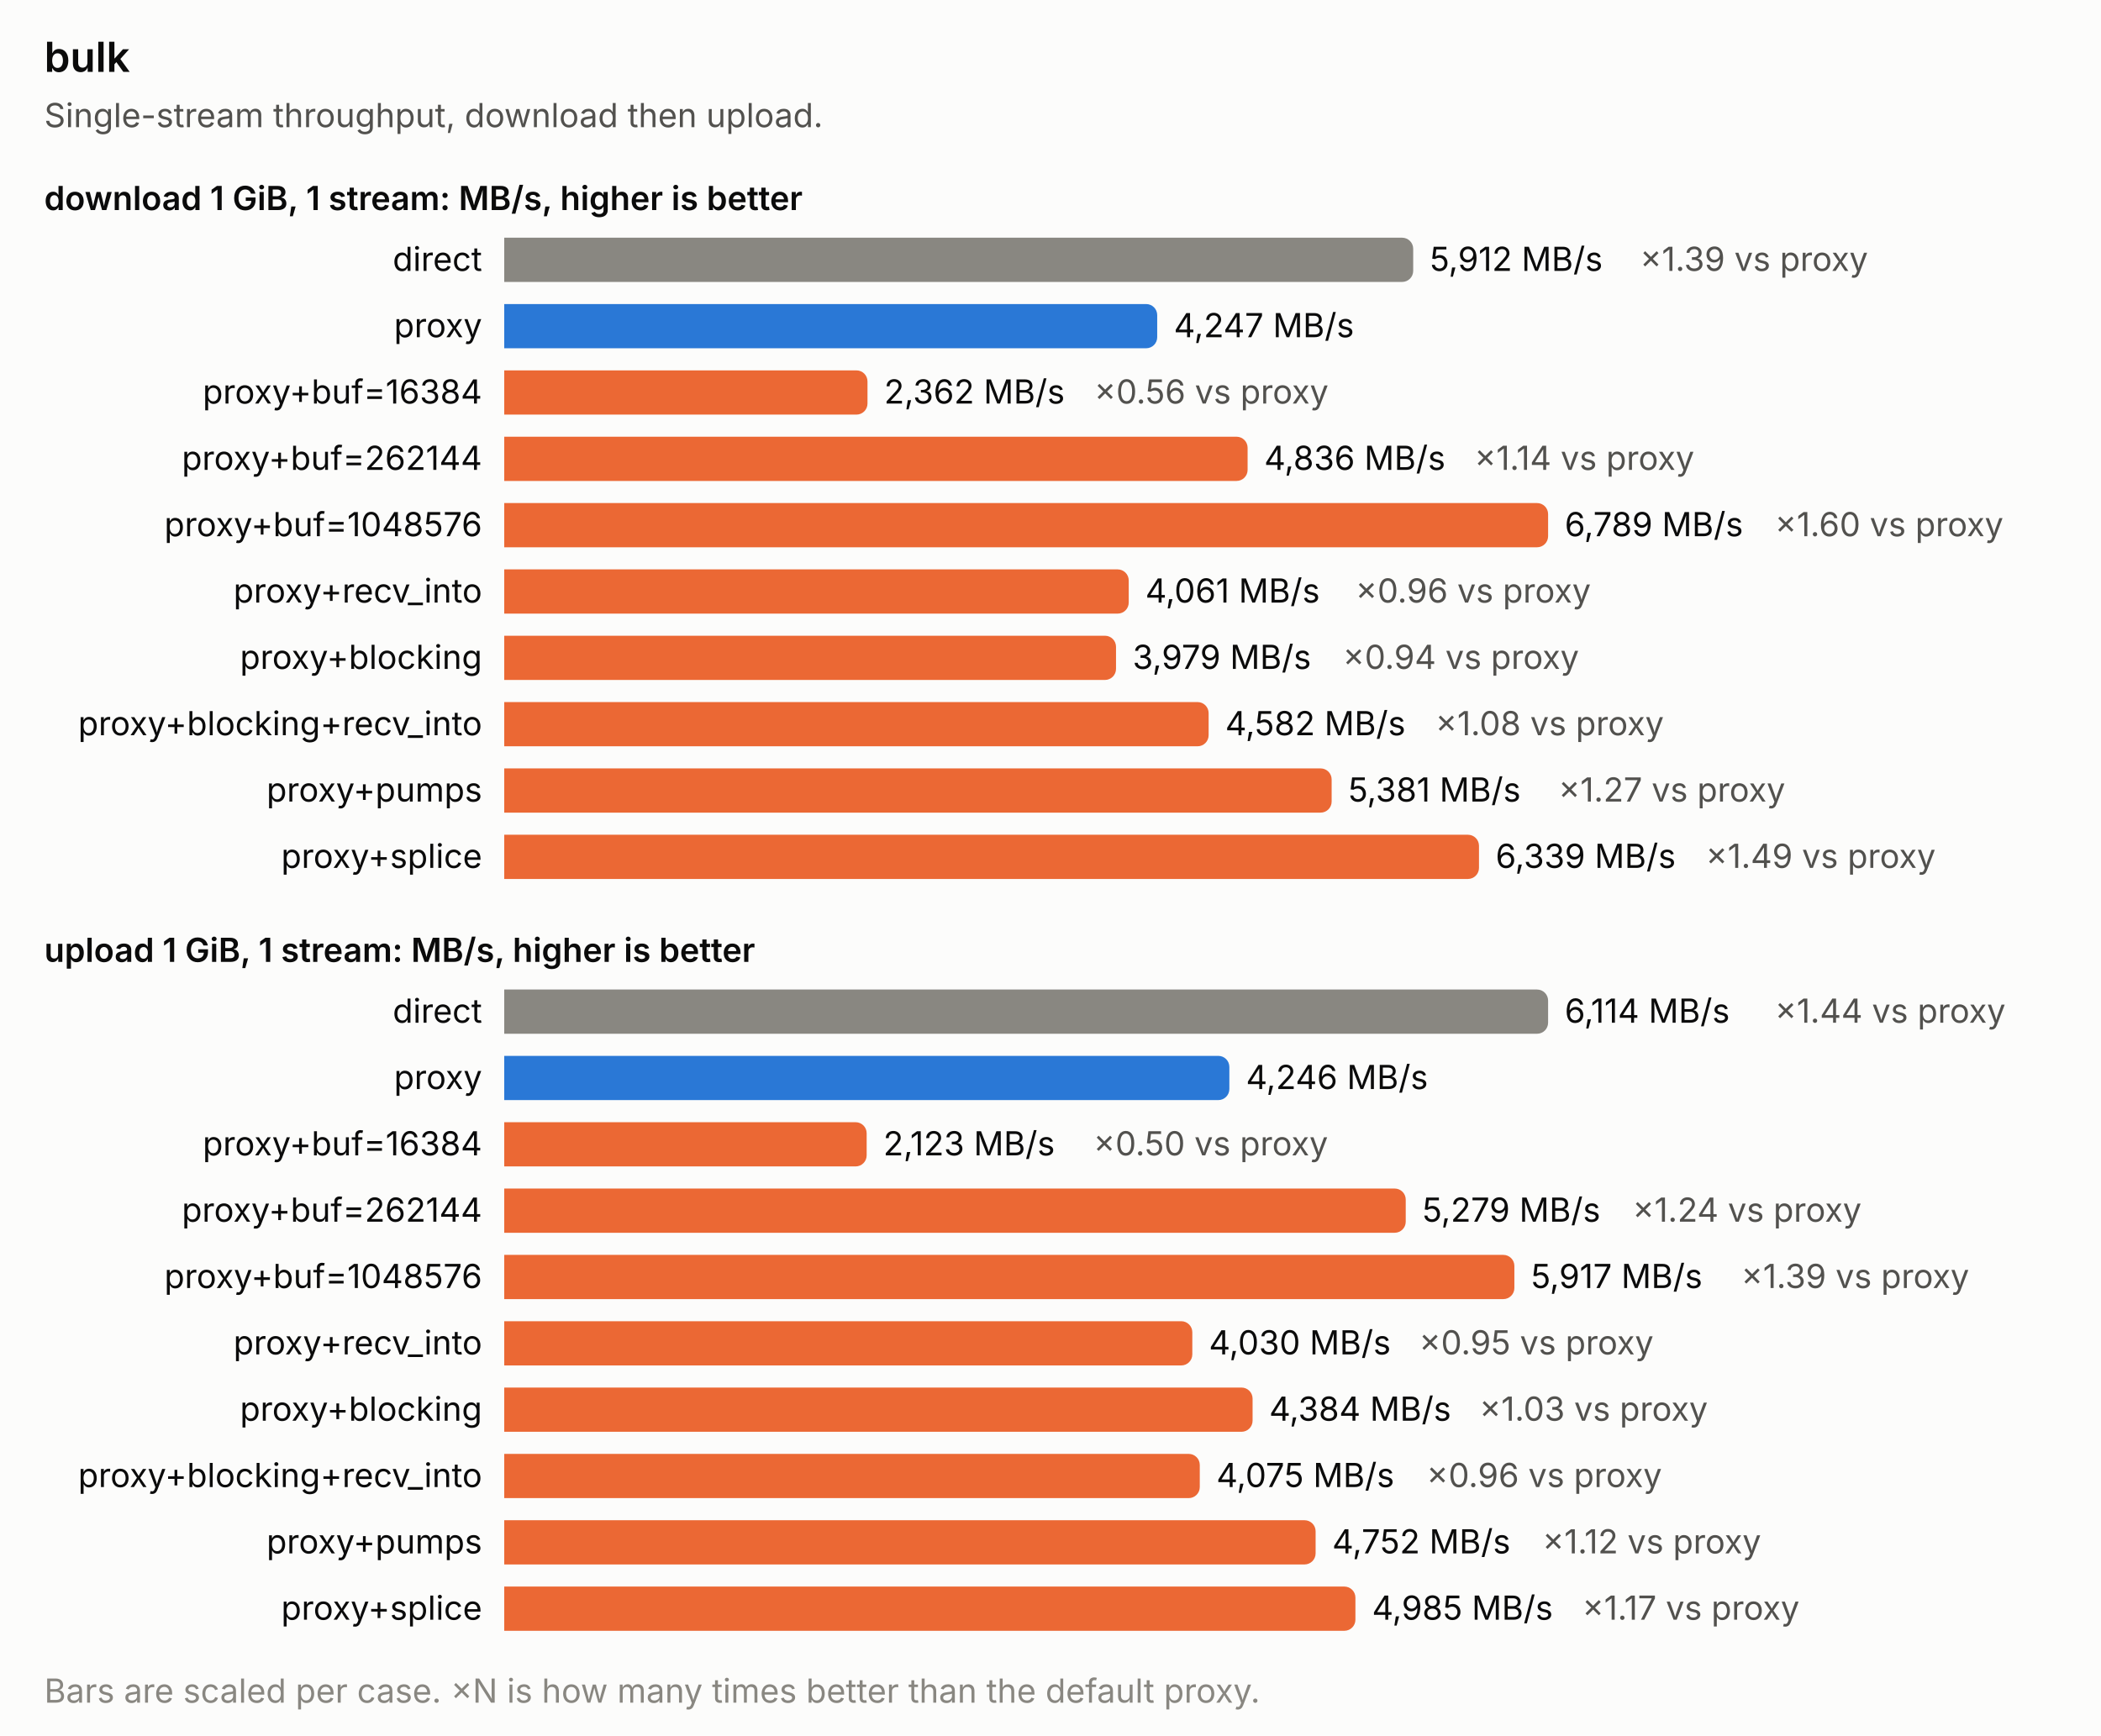
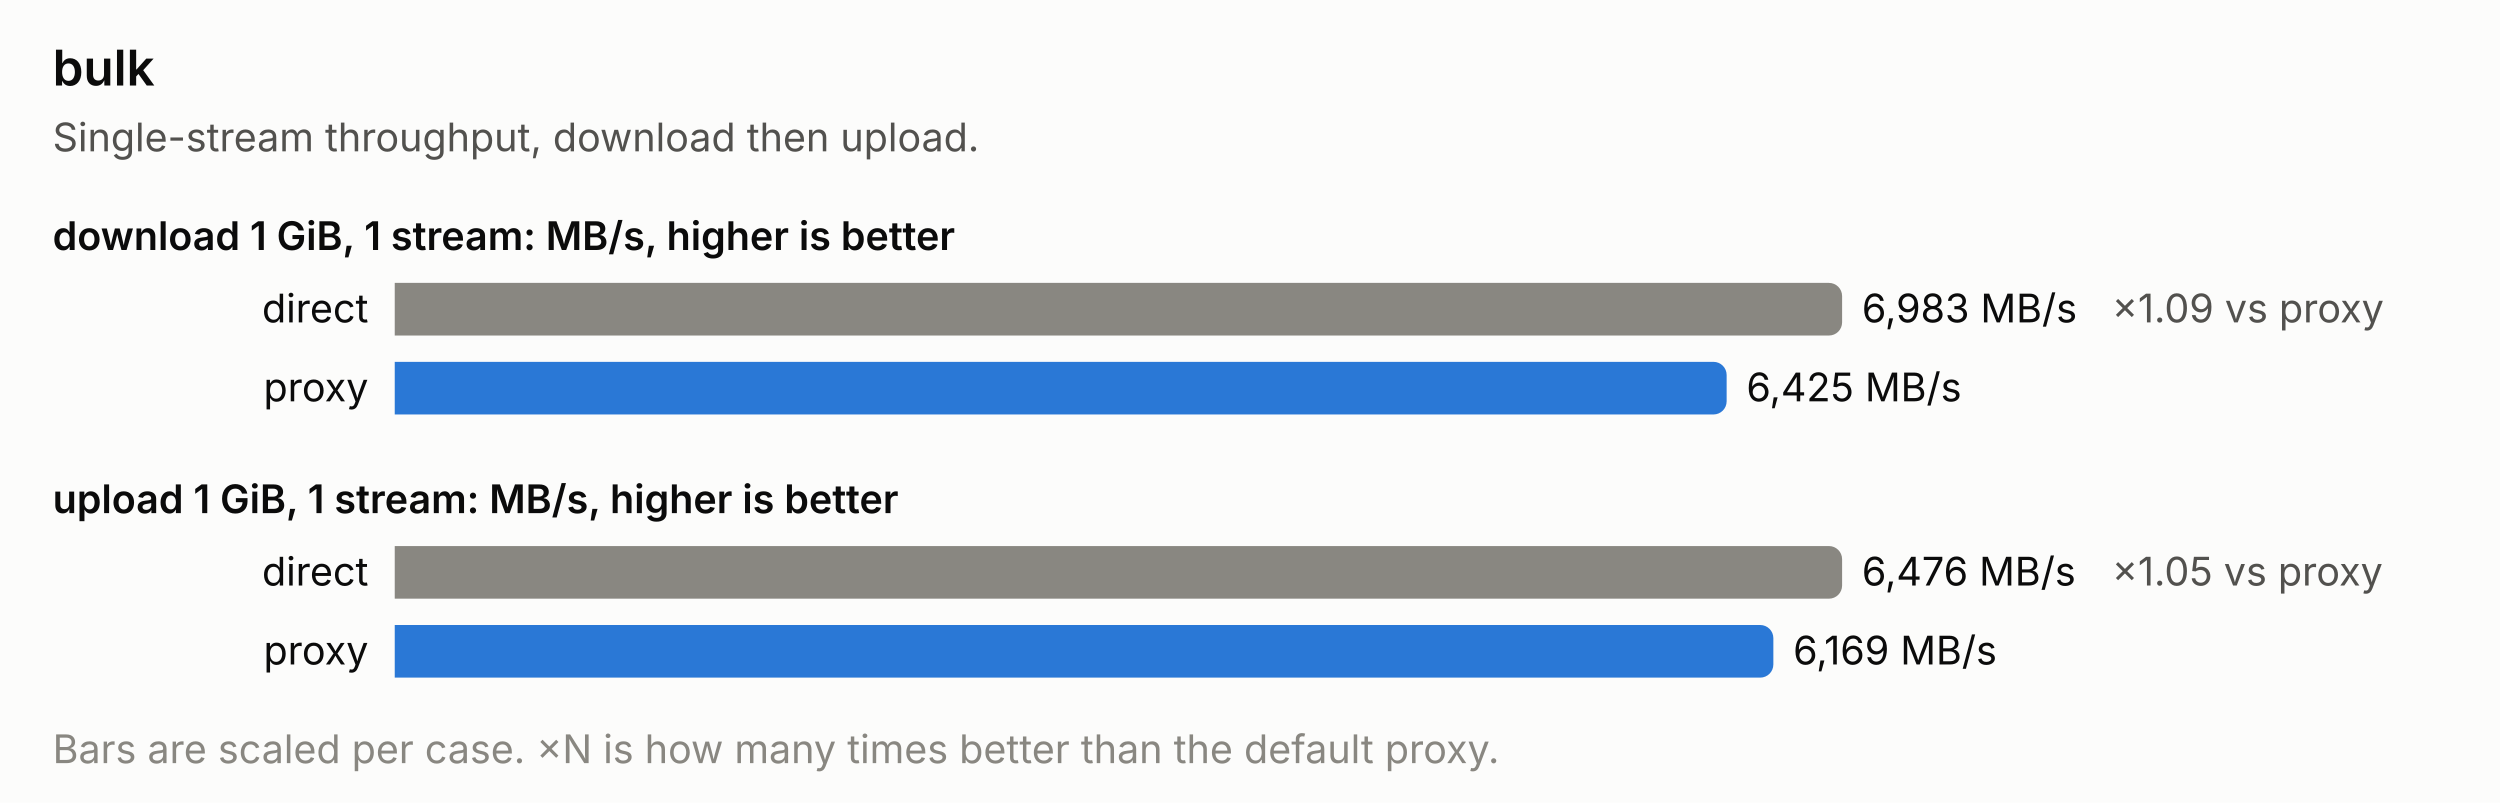
- <svg xmlns="http://www.w3.org/2000/svg" width="760" height="628" viewBox="0 0 760 628" font-family="system-ui, -apple-system, 'Segoe UI', sans-serif" font-size="12">
+ <svg xmlns="http://www.w3.org/2000/svg" width="760" height="244" viewBox="0 0 760 244" font-family="system-ui, -apple-system, 'Segoe UI', sans-serif" font-size="12">
  <rect width="100%" height="100%" fill="#fcfcfb" />
  <text x="16.0" y="26.0" fill="#0b0b0b" font-size="15" font-weight="600">bulk</text>
  <text x="16.0" y="46.0" fill="#52514e">Single-stream throughput, download then upload.</text>
  <text x="16.0" y="76.0" fill="#0b0b0b" font-weight="600">download 1 GiB, 1 stream: MB/s, higher is better</text>
-   <text x="174.4" y="98.0" fill="#0b0b0b" text-anchor="end">direct</text>
-   <path d="M182.4,86.0h324.8a4.0,4.0 0 0 1 4.0,4.0v8.0a4.0,4.0 0 0 1 -4.0,4.0h-324.8z" fill="#898781" />
-   <text x="517.2" y="98.0" fill="#0b0b0b">5,912 MB/s</text>
-   <text x="593.2" y="98.0" fill="#52514e">×1.39 vs proxy</text>
-   <text x="174.4" y="122.0" fill="#0b0b0b" text-anchor="end">proxy</text>
-   <path d="M182.4,110.0h232.2a4.0,4.0 0 0 1 4.0,4.0v8.0a4.0,4.0 0 0 1 -4.0,4.0h-232.2z" fill="#2a78d6" />
-   <text x="424.6" y="122.0" fill="#0b0b0b">4,247 MB/s</text>
-   <text x="174.4" y="146.0" fill="#0b0b0b" text-anchor="end">proxy+buf=16384</text>
-   <path d="M182.4,134.0h127.4a4.0,4.0 0 0 1 4.0,4.0v8.0a4.0,4.0 0 0 1 -4.0,4.0h-127.4z" fill="#eb6834" />
-   <text x="319.8" y="146.0" fill="#0b0b0b">2,362 MB/s</text>
-   <text x="395.8" y="146.0" fill="#52514e">×0.56 vs proxy</text>
-   <text x="174.4" y="170.0" fill="#0b0b0b" text-anchor="end">proxy+buf=262144</text>
-   <path d="M182.4,158.0h264.9a4.0,4.0 0 0 1 4.0,4.0v8.0a4.0,4.0 0 0 1 -4.0,4.0h-264.9z" fill="#eb6834" />
-   <text x="457.3" y="170.0" fill="#0b0b0b">4,836 MB/s</text>
-   <text x="533.3" y="170.0" fill="#52514e">×1.14 vs proxy</text>
-   <text x="174.4" y="194.0" fill="#0b0b0b" text-anchor="end">proxy+buf=1048576</text>
-   <path d="M182.4,182.0h373.6a4.0,4.0 0 0 1 4.0,4.0v8.0a4.0,4.0 0 0 1 -4.0,4.0h-373.6z" fill="#eb6834" />
-   <text x="566.0" y="194.0" fill="#0b0b0b">6,789 MB/s</text>
-   <text x="642.0" y="194.0" fill="#52514e">×1.60 vs proxy</text>
-   <text x="174.4" y="218.0" fill="#0b0b0b" text-anchor="end">proxy+recv_into</text>
-   <path d="M182.4,206.0h221.9a4.0,4.0 0 0 1 4.0,4.0v8.0a4.0,4.0 0 0 1 -4.0,4.0h-221.9z" fill="#eb6834" />
-   <text x="414.3" y="218.0" fill="#0b0b0b">4,061 MB/s</text>
-   <text x="490.3" y="218.0" fill="#52514e">×0.96 vs proxy</text>
-   <text x="174.4" y="242.0" fill="#0b0b0b" text-anchor="end">proxy+blocking</text>
-   <path d="M182.4,230.0h217.3a4.0,4.0 0 0 1 4.0,4.0v8.0a4.0,4.0 0 0 1 -4.0,4.0h-217.3z" fill="#eb6834" />
-   <text x="409.7" y="242.0" fill="#0b0b0b">3,979 MB/s</text>
-   <text x="485.7" y="242.0" fill="#52514e">×0.94 vs proxy</text>
-   <text x="174.4" y="266.0" fill="#0b0b0b" text-anchor="end">proxy+blocking+recv_into</text>
-   <path d="M182.4,254.0h250.8a4.0,4.0 0 0 1 4.0,4.0v8.0a4.0,4.0 0 0 1 -4.0,4.0h-250.8z" fill="#eb6834" />
-   <text x="443.2" y="266.0" fill="#0b0b0b">4,582 MB/s</text>
-   <text x="519.2" y="266.0" fill="#52514e">×1.08 vs proxy</text>
-   <text x="174.4" y="290.0" fill="#0b0b0b" text-anchor="end">proxy+pumps</text>
-   <path d="M182.4,278.0h295.3a4.0,4.0 0 0 1 4.0,4.0v8.0a4.0,4.0 0 0 1 -4.0,4.0h-295.3z" fill="#eb6834" />
-   <text x="487.7" y="290.0" fill="#0b0b0b">5,381 MB/s</text>
-   <text x="563.7" y="290.0" fill="#52514e">×1.27 vs proxy</text>
-   <text x="174.4" y="314.0" fill="#0b0b0b" text-anchor="end">proxy+splice</text>
-   <path d="M182.4,302.0h348.6a4.0,4.0 0 0 1 4.0,4.0v8.0a4.0,4.0 0 0 1 -4.0,4.0h-348.6z" fill="#eb6834" />
-   <text x="541.0" y="314.0" fill="#0b0b0b">6,339 MB/s</text>
-   <text x="617.0" y="314.0" fill="#52514e">×1.49 vs proxy</text>
-   <text x="16.0" y="348.0" fill="#0b0b0b" font-weight="600">upload 1 GiB, 1 stream: MB/s, higher is better</text>
-   <text x="174.4" y="370.0" fill="#0b0b0b" text-anchor="end">direct</text>
-   <path d="M182.4,358.0h373.6a4.0,4.0 0 0 1 4.0,4.0v8.0a4.0,4.0 0 0 1 -4.0,4.0h-373.6z" fill="#898781" />
-   <text x="566.0" y="370.0" fill="#0b0b0b">6,114 MB/s</text>
-   <text x="642.0" y="370.0" fill="#52514e">×1.44 vs proxy</text>
-   <text x="174.4" y="394.0" fill="#0b0b0b" text-anchor="end">proxy</text>
-   <path d="M182.4,382.0h258.3a4.0,4.0 0 0 1 4.0,4.0v8.0a4.0,4.0 0 0 1 -4.0,4.0h-258.3z" fill="#2a78d6" />
-   <text x="450.7" y="394.0" fill="#0b0b0b">4,246 MB/s</text>
-   <text x="174.4" y="418.0" fill="#0b0b0b" text-anchor="end">proxy+buf=16384</text>
-   <path d="M182.4,406.0h127.1a4.0,4.0 0 0 1 4.0,4.0v8.0a4.0,4.0 0 0 1 -4.0,4.0h-127.1z" fill="#eb6834" />
-   <text x="319.5" y="418.0" fill="#0b0b0b">2,123 MB/s</text>
-   <text x="395.5" y="418.0" fill="#52514e">×0.50 vs proxy</text>
-   <text x="174.4" y="442.0" fill="#0b0b0b" text-anchor="end">proxy+buf=262144</text>
-   <path d="M182.4,430.0h322.1a4.0,4.0 0 0 1 4.0,4.0v8.0a4.0,4.0 0 0 1 -4.0,4.0h-322.1z" fill="#eb6834" />
-   <text x="514.5" y="442.0" fill="#0b0b0b">5,279 MB/s</text>
-   <text x="590.5" y="442.0" fill="#52514e">×1.24 vs proxy</text>
-   <text x="174.4" y="466.0" fill="#0b0b0b" text-anchor="end">proxy+buf=1048576</text>
-   <path d="M182.4,454.0h361.4a4.0,4.0 0 0 1 4.0,4.0v8.0a4.0,4.0 0 0 1 -4.0,4.0h-361.4z" fill="#eb6834" />
-   <text x="553.8" y="466.0" fill="#0b0b0b">5,917 MB/s</text>
-   <text x="629.8" y="466.0" fill="#52514e">×1.39 vs proxy</text>
-   <text x="174.4" y="490.0" fill="#0b0b0b" text-anchor="end">proxy+recv_into</text>
-   <path d="M182.4,478.0h244.9a4.0,4.0 0 0 1 4.0,4.0v8.0a4.0,4.0 0 0 1 -4.0,4.0h-244.9z" fill="#eb6834" />
-   <text x="437.3" y="490.0" fill="#0b0b0b">4,030 MB/s</text>
-   <text x="513.3" y="490.0" fill="#52514e">×0.95 vs proxy</text>
-   <text x="174.4" y="514.0" fill="#0b0b0b" text-anchor="end">proxy+blocking</text>
-   <path d="M182.4,502.0h266.7a4.0,4.0 0 0 1 4.0,4.0v8.0a4.0,4.0 0 0 1 -4.0,4.0h-266.7z" fill="#eb6834" />
-   <text x="459.1" y="514.0" fill="#0b0b0b">4,384 MB/s</text>
-   <text x="535.1" y="514.0" fill="#52514e">×1.03 vs proxy</text>
-   <text x="174.4" y="538.0" fill="#0b0b0b" text-anchor="end">proxy+blocking+recv_into</text>
-   <path d="M182.4,526.0h247.6a4.0,4.0 0 0 1 4.0,4.0v8.0a4.0,4.0 0 0 1 -4.0,4.0h-247.6z" fill="#eb6834" />
-   <text x="440.0" y="538.0" fill="#0b0b0b">4,075 MB/s</text>
-   <text x="516.0" y="538.0" fill="#52514e">×0.96 vs proxy</text>
-   <text x="174.4" y="562.0" fill="#0b0b0b" text-anchor="end">proxy+pumps</text>
-   <path d="M182.4,550.0h289.5a4.0,4.0 0 0 1 4.0,4.0v8.0a4.0,4.0 0 0 1 -4.0,4.0h-289.5z" fill="#eb6834" />
-   <text x="481.9" y="562.0" fill="#0b0b0b">4,752 MB/s</text>
-   <text x="557.9" y="562.0" fill="#52514e">×1.12 vs proxy</text>
-   <text x="174.4" y="586.0" fill="#0b0b0b" text-anchor="end">proxy+splice</text>
-   <path d="M182.4,574.0h303.9a4.0,4.0 0 0 1 4.0,4.0v8.0a4.0,4.0 0 0 1 -4.0,4.0h-303.9z" fill="#eb6834" />
-   <text x="496.3" y="586.0" fill="#0b0b0b">4,985 MB/s</text>
-   <text x="572.3" y="586.0" fill="#52514e">×1.17 vs proxy</text>
-   <text x="16.0" y="616.0" fill="#898781">Bars are scaled per case. ×N is how many times better than the default proxy.</text>
+   <text x="112.0" y="98.0" fill="#0b0b0b" text-anchor="end">direct</text>
+   <path d="M120.0,86.0h436.0a4.0,4.0 0 0 1 4.0,4.0v8.0a4.0,4.0 0 0 1 -4.0,4.0h-436.0z" fill="#898781" />
+   <text x="566.0" y="98.0" fill="#0b0b0b">6,983 MB/s</text>
+   <text x="642.0" y="98.0" fill="#52514e">×1.09 vs proxy</text>
+   <text x="112.0" y="122.0" fill="#0b0b0b" text-anchor="end">proxy</text>
+   <path d="M120.0,110.0h400.9a4.0,4.0 0 0 1 4.0,4.0v8.0a4.0,4.0 0 0 1 -4.0,4.0h-400.9z" fill="#2a78d6" />
+   <text x="530.9" y="122.0" fill="#0b0b0b">6,425 MB/s</text>
+   <text x="16.0" y="156.0" fill="#0b0b0b" font-weight="600">upload 1 GiB, 1 stream: MB/s, higher is better</text>
+   <text x="112.0" y="178.0" fill="#0b0b0b" text-anchor="end">direct</text>
+   <path d="M120.0,166.0h436.0a4.0,4.0 0 0 1 4.0,4.0v8.0a4.0,4.0 0 0 1 -4.0,4.0h-436.0z" fill="#898781" />
+   <text x="566.0" y="178.0" fill="#0b0b0b">6,476 MB/s</text>
+   <text x="642.0" y="178.0" fill="#52514e">×1.05 vs proxy</text>
+   <text x="112.0" y="202.0" fill="#0b0b0b" text-anchor="end">proxy</text>
+   <path d="M120.0,190.0h415.1a4.0,4.0 0 0 1 4.0,4.0v8.0a4.0,4.0 0 0 1 -4.0,4.0h-415.1z" fill="#2a78d6" />
+   <text x="545.1" y="202.0" fill="#0b0b0b">6,169 MB/s</text>
+   <text x="16.0" y="232.0" fill="#898781">Bars are scaled per case. ×N is how many times better than the default proxy.</text>
</svg>
